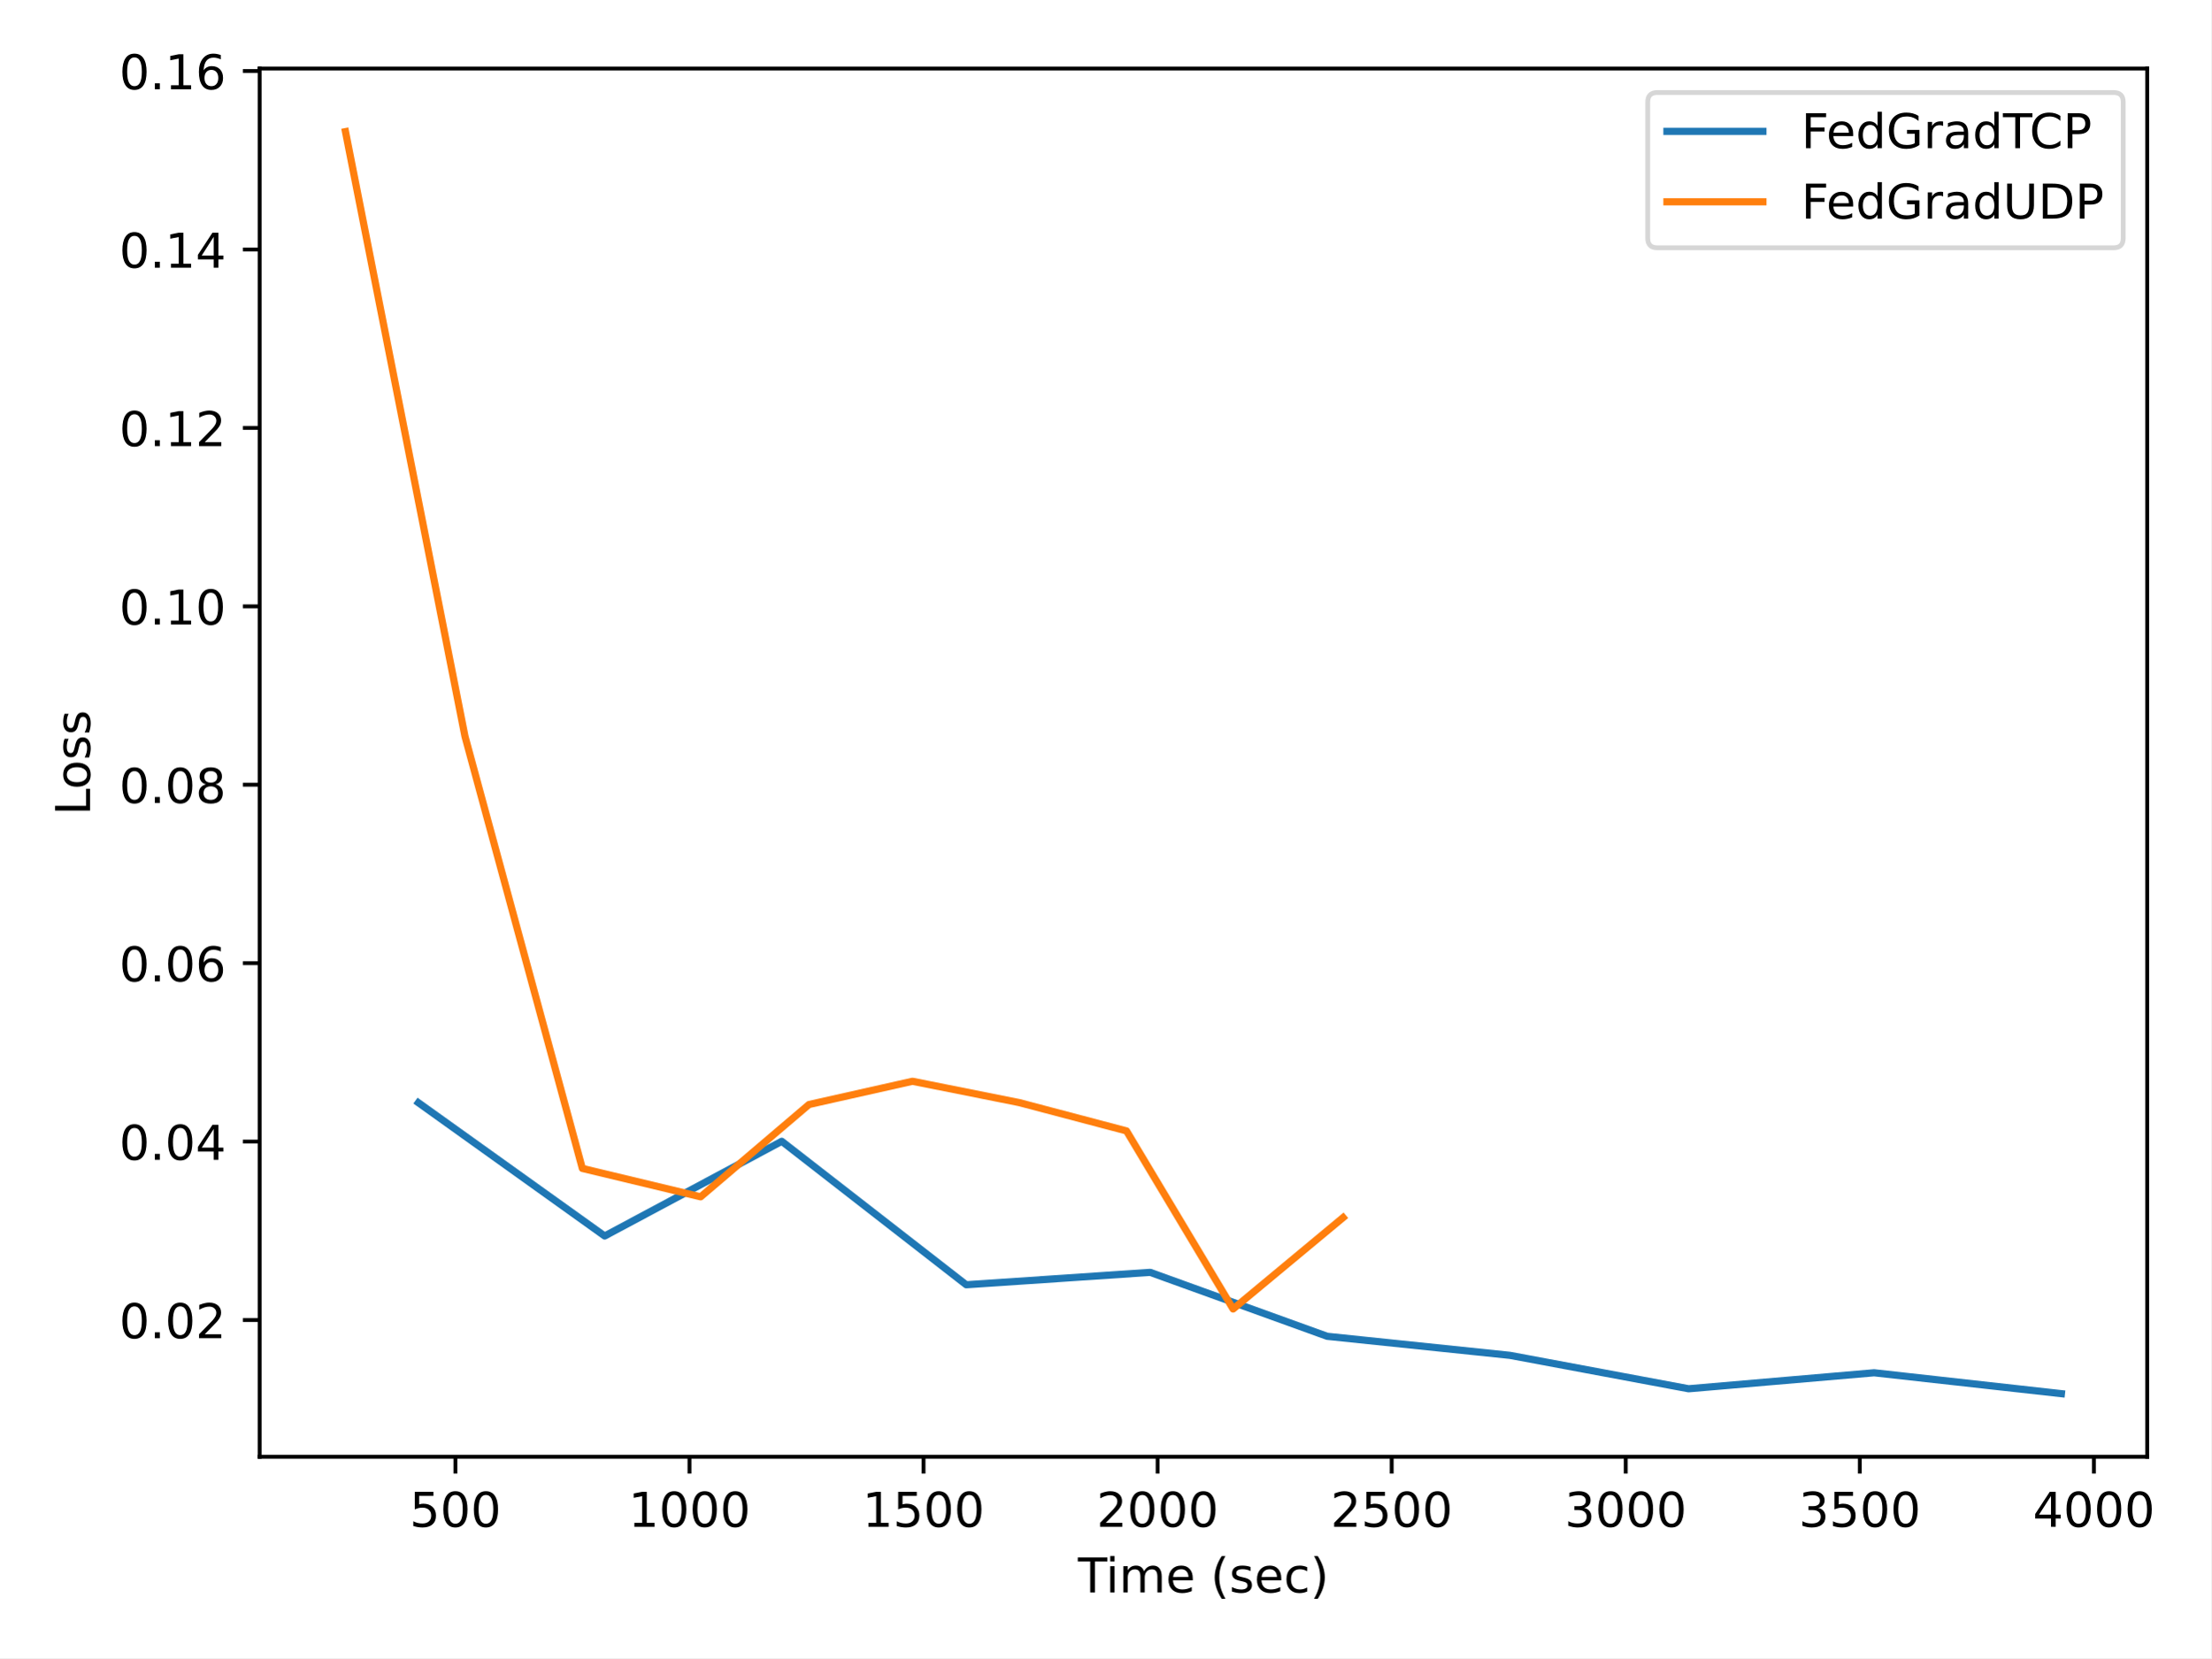
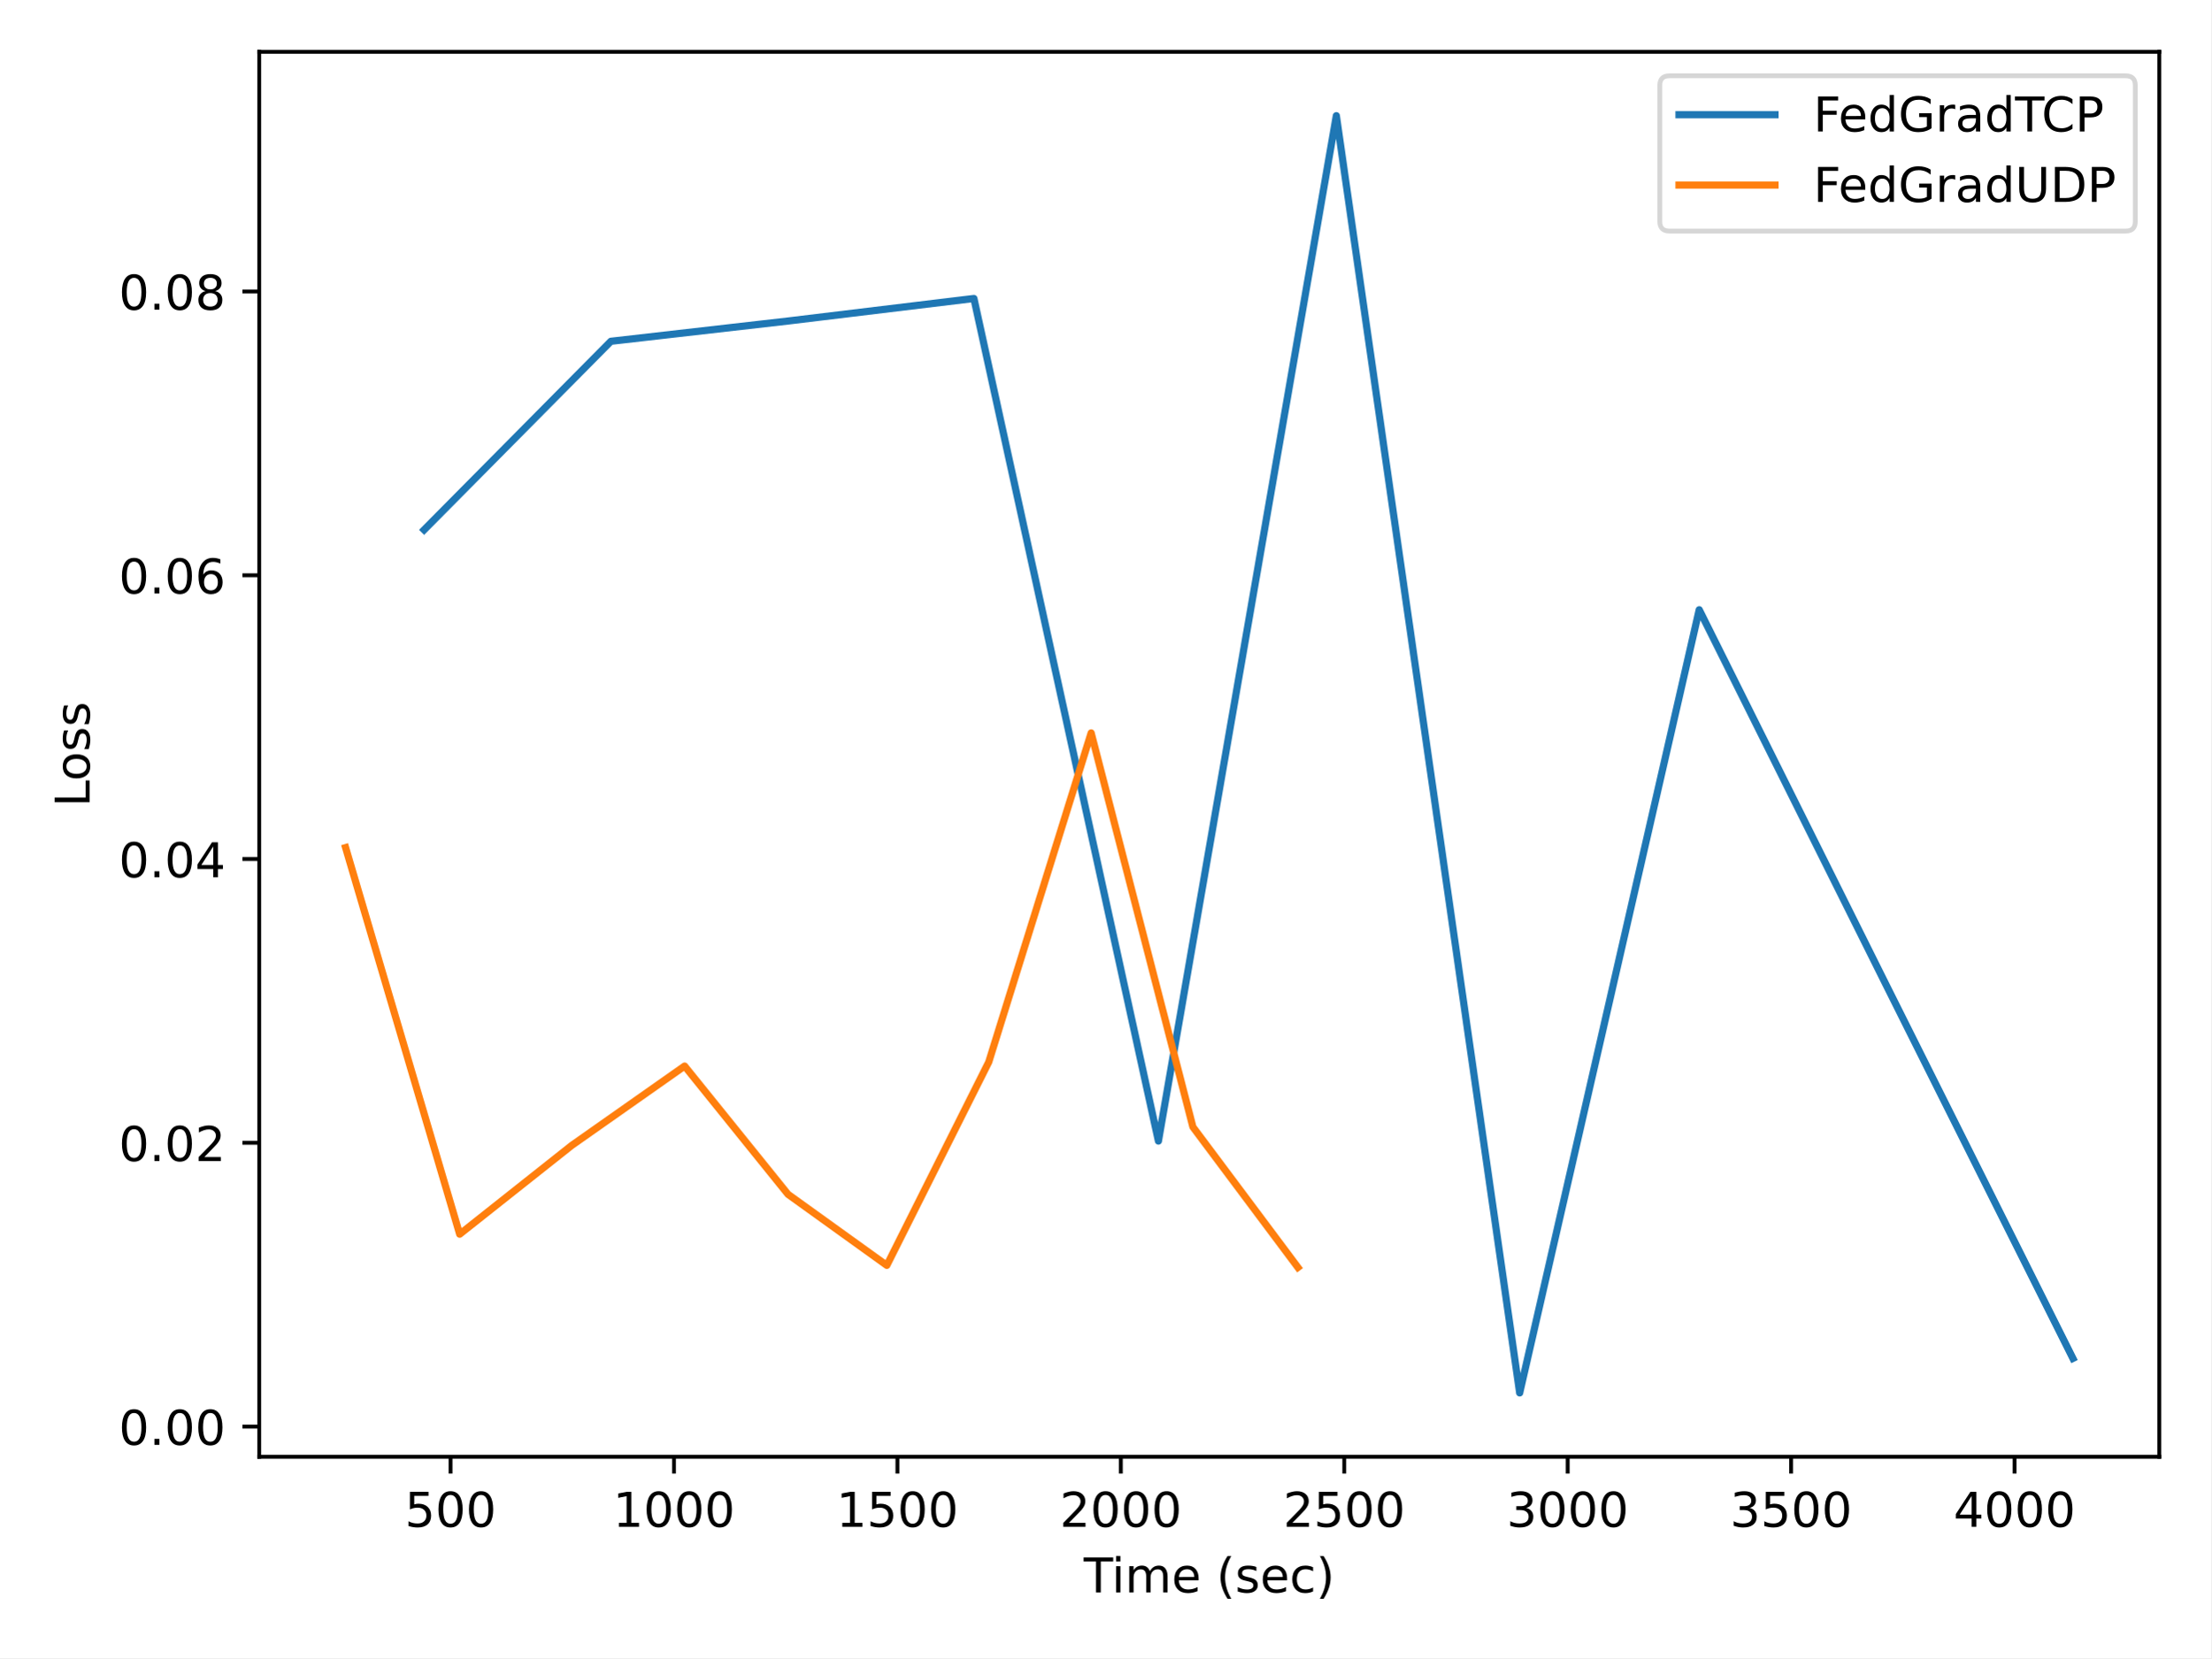
<svg xmlns="http://www.w3.org/2000/svg" xmlns:xlink="http://www.w3.org/1999/xlink" height="345.6pt" version="1.1" viewBox="0 0 460.8 345.6" width="460.8pt">
  <defs>
    <style type="text/css">*{stroke-linecap:butt;stroke-linejoin:round;}</style>
  </defs>
  <g id="figure_1">
    <g id="patch_1">
      <path d="M 0 345.6  L 460.8 345.6  L 460.8 0  L 0 0  z " style="fill:#ffffff;" />
    </g>
    <g id="axes_1">
      <g id="patch_2">
-         <path d="M 54.11 303.64  L 447.481 303.64  L 447.481 14.284  L 54.11 14.284  z " style="fill:#ffffff;" />
+         <path d="M 54.02 303.64  L 450 303.64  L 450 10.8  L 54.02 10.8  z " style="fill:#ffffff;" />
      </g>
      <g id="matplotlib.axis_1">
        <g id="xtick_1">
          <g id="line2d_1">
            <defs>
-               <path d="M 0 0  L 0 3.5  " id="md44669d195" style="stroke:#000000;stroke-width:0.8;" />
-             </defs>
-             <g>
-               <use style="stroke:#000000;stroke-width:0.8;" x="94.905" xlink:href="#md44669d195" y="303.64" />
+               <path d="M 0 0  L 0 3.5  " id="me10c6a7f32" style="stroke:#000000;stroke-width:0.8;" />
+             </defs>
+             <g>
+               <use style="stroke:#000000;stroke-width:0.8;" x="93.892" xlink:href="#me10c6a7f32" y="303.64" />
            </g>
          </g>
          <g id="text_1">
-             <g transform="translate(85.36125 318.2384)scale(0.1 -0.1)">
+             <g transform="translate(84.3483 318.2384)scale(0.1 -0.1)">
              <defs>
                <path d="M 10.797 72.906  L 49.516 72.906  L 49.516 64.594  L 19.828 64.594  L 19.828 46.734  Q 21.969 47.469 24.109 47.828  Q 26.266 48.188 28.422 48.188  Q 40.625 48.188 47.75 41.5  Q 54.891 34.812 54.891 23.391  Q 54.891 11.625 47.562 5.094  Q 40.234 -1.422 26.906 -1.422  Q 22.312 -1.422 17.547 -0.641  Q 12.797 0.141 7.719 1.703  L 7.719 11.625  Q 12.109 9.234 16.797 8.062  Q 21.484 6.891 26.703 6.891  Q 35.156 6.891 40.078 11.328  Q 45.016 15.766 45.016 23.391  Q 45.016 31 40.078 35.438  Q 35.156 39.891 26.703 39.891  Q 22.75 39.891 18.812 39.016  Q 14.891 38.141 10.797 36.281  z " id="DejaVuSans-53" />
                <path d="M 31.781 66.406  Q 24.172 66.406 20.328 58.906  Q 16.5 51.422 16.5 36.375  Q 16.5 21.391 20.328 13.891  Q 24.172 6.391 31.781 6.391  Q 39.453 6.391 43.281 13.891  Q 47.125 21.391 47.125 36.375  Q 47.125 51.422 43.281 58.906  Q 39.453 66.406 31.781 66.406  z M 31.781 74.219  Q 44.047 74.219 50.516 64.516  Q 56.984 54.828 56.984 36.375  Q 56.984 17.969 50.516 8.266  Q 44.047 -1.422 31.781 -1.422  Q 19.531 -1.422 13.062 8.266  Q 6.594 17.969 6.594 36.375  Q 6.594 54.828 13.062 64.516  Q 19.531 74.219 31.781 74.219  z " id="DejaVuSans-48" />
              </defs>
              <use xlink:href="#DejaVuSans-53" />
              <use x="63.623" xlink:href="#DejaVuSans-48" />
              <use x="127.246" xlink:href="#DejaVuSans-48" />
            </g>
          </g>
        </g>
        <g id="xtick_2">
          <g id="line2d_2">
            <g>
-               <use style="stroke:#000000;stroke-width:0.8;" x="143.687" xlink:href="#md44669d195" y="303.64" />
+               <use style="stroke:#000000;stroke-width:0.8;" x="140.456" xlink:href="#me10c6a7f32" y="303.64" />
            </g>
          </g>
          <g id="text_2">
-             <g transform="translate(130.9617 318.2384)scale(0.1 -0.1)">
+             <g transform="translate(127.7315 318.2384)scale(0.1 -0.1)">
              <defs>
                <path d="M 12.406 8.297  L 28.516 8.297  L 28.516 63.922  L 10.984 60.406  L 10.984 69.391  L 28.422 72.906  L 38.281 72.906  L 38.281 8.297  L 54.391 8.297  L 54.391 0  L 12.406 0  z " id="DejaVuSans-49" />
              </defs>
              <use xlink:href="#DejaVuSans-49" />
              <use x="63.623" xlink:href="#DejaVuSans-48" />
              <use x="127.246" xlink:href="#DejaVuSans-48" />
              <use x="190.869" xlink:href="#DejaVuSans-48" />
            </g>
          </g>
        </g>
        <g id="xtick_3">
          <g id="line2d_3">
            <g>
-               <use style="stroke:#000000;stroke-width:0.8;" x="192.468" xlink:href="#md44669d195" y="303.64" />
+               <use style="stroke:#000000;stroke-width:0.8;" x="187.021" xlink:href="#me10c6a7f32" y="303.64" />
            </g>
          </g>
          <g id="text_3">
-             <g transform="translate(179.7433 318.2384)scale(0.1 -0.1)">
+             <g transform="translate(174.2959 318.2384)scale(0.1 -0.1)">
              <use xlink:href="#DejaVuSans-49" />
              <use x="63.623" xlink:href="#DejaVuSans-53" />
              <use x="127.246" xlink:href="#DejaVuSans-48" />
              <use x="190.869" xlink:href="#DejaVuSans-48" />
            </g>
          </g>
        </g>
        <g id="xtick_4">
          <g id="line2d_4">
            <g>
-               <use style="stroke:#000000;stroke-width:0.8;" x="241.25" xlink:href="#md44669d195" y="303.64" />
+               <use style="stroke:#000000;stroke-width:0.8;" x="233.585" xlink:href="#me10c6a7f32" y="303.64" />
            </g>
          </g>
          <g id="text_4">
-             <g transform="translate(228.525 318.2384)scale(0.1 -0.1)">
+             <g transform="translate(220.8603 318.2384)scale(0.1 -0.1)">
              <defs>
                <path d="M 19.188 8.297  L 53.609 8.297  L 53.609 0  L 7.328 0  L 7.328 8.297  Q 12.938 14.109 22.625 23.891  Q 32.328 33.688 34.812 36.531  Q 39.547 41.844 41.422 45.531  Q 43.312 49.219 43.312 52.781  Q 43.312 58.594 39.234 62.25  Q 35.156 65.922 28.609 65.922  Q 23.969 65.922 18.812 64.312  Q 13.672 62.703 7.812 59.422  L 7.812 69.391  Q 13.766 71.781 18.938 73  Q 24.125 74.219 28.422 74.219  Q 39.75 74.219 46.484 68.547  Q 53.219 62.891 53.219 53.422  Q 53.219 48.922 51.531 44.891  Q 49.859 40.875 45.406 35.406  Q 44.188 33.984 37.641 27.219  Q 31.109 20.453 19.188 8.297  z " id="DejaVuSans-50" />
              </defs>
              <use xlink:href="#DejaVuSans-50" />
              <use x="63.623" xlink:href="#DejaVuSans-48" />
              <use x="127.246" xlink:href="#DejaVuSans-48" />
              <use x="190.869" xlink:href="#DejaVuSans-48" />
            </g>
          </g>
        </g>
        <g id="xtick_5">
          <g id="line2d_5">
            <g>
-               <use style="stroke:#000000;stroke-width:0.8;" x="290.032" xlink:href="#md44669d195" y="303.64" />
+               <use style="stroke:#000000;stroke-width:0.8;" x="280.15" xlink:href="#me10c6a7f32" y="303.64" />
            </g>
          </g>
          <g id="text_5">
-             <g transform="translate(277.3066 318.2384)scale(0.1 -0.1)">
+             <g transform="translate(267.4247 318.2384)scale(0.1 -0.1)">
              <use xlink:href="#DejaVuSans-50" />
              <use x="63.623" xlink:href="#DejaVuSans-53" />
              <use x="127.246" xlink:href="#DejaVuSans-48" />
              <use x="190.869" xlink:href="#DejaVuSans-48" />
            </g>
          </g>
        </g>
        <g id="xtick_6">
          <g id="line2d_6">
            <g>
-               <use style="stroke:#000000;stroke-width:0.8;" x="338.813" xlink:href="#md44669d195" y="303.64" />
+               <use style="stroke:#000000;stroke-width:0.8;" x="326.714" xlink:href="#me10c6a7f32" y="303.64" />
            </g>
          </g>
          <g id="text_6">
-             <g transform="translate(326.0883 318.2384)scale(0.1 -0.1)">
+             <g transform="translate(313.9891 318.2384)scale(0.1 -0.1)">
              <defs>
                <path d="M 40.578 39.312  Q 47.656 37.797 51.625 33  Q 55.609 28.219 55.609 21.188  Q 55.609 10.406 48.188 4.484  Q 40.766 -1.422 27.094 -1.422  Q 22.516 -1.422 17.656 -0.516  Q 12.797 0.391 7.625 2.203  L 7.625 11.719  Q 11.719 9.328 16.594 8.109  Q 21.484 6.891 26.812 6.891  Q 36.078 6.891 40.938 10.547  Q 45.797 14.203 45.797 21.188  Q 45.797 27.641 41.281 31.266  Q 36.766 34.906 28.719 34.906  L 20.219 34.906  L 20.219 43.016  L 29.109 43.016  Q 36.375 43.016 40.234 45.922  Q 44.094 48.828 44.094 54.297  Q 44.094 59.906 40.109 62.906  Q 36.141 65.922 28.719 65.922  Q 24.656 65.922 20.016 65.031  Q 15.375 64.156 9.812 62.312  L 9.812 71.094  Q 15.438 72.656 20.344 73.438  Q 25.25 74.219 29.594 74.219  Q 40.828 74.219 47.359 69.109  Q 53.906 64.016 53.906 55.328  Q 53.906 49.266 50.438 45.094  Q 46.969 40.922 40.578 39.312  z " id="DejaVuSans-51" />
              </defs>
              <use xlink:href="#DejaVuSans-51" />
              <use x="63.623" xlink:href="#DejaVuSans-48" />
              <use x="127.246" xlink:href="#DejaVuSans-48" />
              <use x="190.869" xlink:href="#DejaVuSans-48" />
            </g>
          </g>
        </g>
        <g id="xtick_7">
          <g id="line2d_7">
            <g>
-               <use style="stroke:#000000;stroke-width:0.8;" x="387.595" xlink:href="#md44669d195" y="303.64" />
+               <use style="stroke:#000000;stroke-width:0.8;" x="373.279" xlink:href="#me10c6a7f32" y="303.64" />
            </g>
          </g>
          <g id="text_7">
-             <g transform="translate(374.87 318.2384)scale(0.1 -0.1)">
+             <g transform="translate(360.5535 318.2384)scale(0.1 -0.1)">
              <use xlink:href="#DejaVuSans-51" />
              <use x="63.623" xlink:href="#DejaVuSans-53" />
              <use x="127.246" xlink:href="#DejaVuSans-48" />
              <use x="190.869" xlink:href="#DejaVuSans-48" />
            </g>
          </g>
        </g>
        <g id="xtick_8">
          <g id="line2d_8">
            <g>
-               <use style="stroke:#000000;stroke-width:0.8;" x="436.377" xlink:href="#md44669d195" y="303.64" />
+               <use style="stroke:#000000;stroke-width:0.8;" x="419.843" xlink:href="#me10c6a7f32" y="303.64" />
            </g>
          </g>
          <g id="text_8">
-             <g transform="translate(423.6516 318.2384)scale(0.1 -0.1)">
+             <g transform="translate(407.1179 318.2384)scale(0.1 -0.1)">
              <defs>
                <path d="M 37.797 64.312  L 12.891 25.391  L 37.797 25.391  z M 35.203 72.906  L 47.609 72.906  L 47.609 25.391  L 58.016 25.391  L 58.016 17.188  L 47.609 17.188  L 47.609 0  L 37.797 0  L 37.797 17.188  L 4.891 17.188  L 4.891 26.703  z " id="DejaVuSans-52" />
              </defs>
              <use xlink:href="#DejaVuSans-52" />
              <use x="63.623" xlink:href="#DejaVuSans-48" />
              <use x="127.246" xlink:href="#DejaVuSans-48" />
              <use x="190.869" xlink:href="#DejaVuSans-48" />
            </g>
          </g>
        </g>
        <g id="text_9">
-           <g transform="translate(224.641 331.9166)scale(0.1 -0.1)">
+           <g transform="translate(225.8553 331.9166)scale(0.1 -0.1)">
            <defs>
              <path d="M -0.297 72.906  L 61.375 72.906  L 61.375 64.594  L 35.5 64.594  L 35.5 0  L 25.594 0  L 25.594 64.594  L -0.297 64.594  z " id="DejaVuSans-84" />
              <path d="M 9.422 54.688  L 18.406 54.688  L 18.406 0  L 9.422 0  z M 9.422 75.984  L 18.406 75.984  L 18.406 64.594  L 9.422 64.594  z " id="DejaVuSans-105" />
              <path d="M 52 44.188  Q 55.375 50.25 60.062 53.125  Q 64.75 56 71.094 56  Q 79.641 56 84.281 50.016  Q 88.922 44.047 88.922 33.016  L 88.922 0  L 79.891 0  L 79.891 32.719  Q 79.891 40.578 77.094 44.375  Q 74.312 48.188 68.609 48.188  Q 61.625 48.188 57.562 43.547  Q 53.516 38.922 53.516 30.906  L 53.516 0  L 44.484 0  L 44.484 32.719  Q 44.484 40.625 41.703 44.406  Q 38.922 48.188 33.109 48.188  Q 26.219 48.188 22.156 43.531  Q 18.109 38.875 18.109 30.906  L 18.109 0  L 9.078 0  L 9.078 54.688  L 18.109 54.688  L 18.109 46.188  Q 21.188 51.219 25.484 53.609  Q 29.781 56 35.688 56  Q 41.656 56 45.828 52.969  Q 50 49.953 52 44.188  z " id="DejaVuSans-109" />
              <path d="M 56.203 29.594  L 56.203 25.203  L 14.891 25.203  Q 15.484 15.922 20.484 11.062  Q 25.484 6.203 34.422 6.203  Q 39.594 6.203 44.453 7.469  Q 49.312 8.734 54.109 11.281  L 54.109 2.781  Q 49.266 0.734 44.188 -0.344  Q 39.109 -1.422 33.891 -1.422  Q 20.797 -1.422 13.156 6.188  Q 5.516 13.812 5.516 26.812  Q 5.516 40.234 12.766 48.109  Q 20.016 56 32.328 56  Q 43.359 56 49.781 48.891  Q 56.203 41.797 56.203 29.594  z M 47.219 32.234  Q 47.125 39.594 43.094 43.984  Q 39.062 48.391 32.422 48.391  Q 24.906 48.391 20.391 44.141  Q 15.875 39.891 15.188 32.172  z " id="DejaVuSans-101" />
              <path id="DejaVuSans-32" />
              <path d="M 31 75.875  Q 24.469 64.656 21.281 53.656  Q 18.109 42.672 18.109 31.391  Q 18.109 20.125 21.312 9.062  Q 24.516 -2 31 -13.188  L 23.188 -13.188  Q 15.875 -1.703 12.234 9.375  Q 8.594 20.453 8.594 31.391  Q 8.594 42.281 12.203 53.312  Q 15.828 64.359 23.188 75.875  z " id="DejaVuSans-40" />
              <path d="M 44.281 53.078  L 44.281 44.578  Q 40.484 46.531 36.375 47.5  Q 32.281 48.484 27.875 48.484  Q 21.188 48.484 17.844 46.438  Q 14.5 44.391 14.5 40.281  Q 14.5 37.156 16.891 35.375  Q 19.281 33.594 26.516 31.984  L 29.594 31.297  Q 39.156 29.25 43.188 25.516  Q 47.219 21.781 47.219 15.094  Q 47.219 7.469 41.188 3.016  Q 35.156 -1.422 24.609 -1.422  Q 20.219 -1.422 15.453 -0.562  Q 10.688 0.297 5.422 2  L 5.422 11.281  Q 10.406 8.688 15.234 7.391  Q 20.062 6.109 24.812 6.109  Q 31.156 6.109 34.562 8.281  Q 37.984 10.453 37.984 14.406  Q 37.984 18.062 35.516 20.016  Q 33.062 21.969 24.703 23.781  L 21.578 24.516  Q 13.234 26.266 9.516 29.906  Q 5.812 33.547 5.812 39.891  Q 5.812 47.609 11.281 51.797  Q 16.75 56 26.812 56  Q 31.781 56 36.172 55.266  Q 40.578 54.547 44.281 53.078  z " id="DejaVuSans-115" />
              <path d="M 48.781 52.594  L 48.781 44.188  Q 44.969 46.297 41.141 47.344  Q 37.312 48.391 33.406 48.391  Q 24.656 48.391 19.812 42.844  Q 14.984 37.312 14.984 27.297  Q 14.984 17.281 19.812 11.734  Q 24.656 6.203 33.406 6.203  Q 37.312 6.203 41.141 7.25  Q 44.969 8.297 48.781 10.406  L 48.781 2.094  Q 45.016 0.344 40.984 -0.531  Q 36.969 -1.422 32.422 -1.422  Q 20.062 -1.422 12.781 6.344  Q 5.516 14.109 5.516 27.297  Q 5.516 40.672 12.859 48.328  Q 20.219 56 33.016 56  Q 37.156 56 41.109 55.141  Q 45.062 54.297 48.781 52.594  z " id="DejaVuSans-99" />
              <path d="M 8.016 75.875  L 15.828 75.875  Q 23.141 64.359 26.781 53.312  Q 30.422 42.281 30.422 31.391  Q 30.422 20.453 26.781 9.375  Q 23.141 -1.703 15.828 -13.188  L 8.016 -13.188  Q 14.5 -2 17.703 9.062  Q 20.906 20.125 20.906 31.391  Q 20.906 42.672 17.703 53.656  Q 14.5 64.656 8.016 75.875  z " id="DejaVuSans-41" />
            </defs>
            <use xlink:href="#DejaVuSans-84" />
            <use x="57.959" xlink:href="#DejaVuSans-105" />
            <use x="85.742" xlink:href="#DejaVuSans-109" />
            <use x="183.154" xlink:href="#DejaVuSans-101" />
            <use x="244.678" xlink:href="#DejaVuSans-32" />
            <use x="276.465" xlink:href="#DejaVuSans-40" />
            <use x="315.479" xlink:href="#DejaVuSans-115" />
            <use x="367.578" xlink:href="#DejaVuSans-101" />
            <use x="429.102" xlink:href="#DejaVuSans-99" />
            <use x="484.082" xlink:href="#DejaVuSans-41" />
          </g>
        </g>
      </g>
      <g id="matplotlib.axis_2">
        <g id="ytick_1">
          <g id="line2d_9">
            <defs>
-               <path d="M 0 0  L -3.5 0  " id="maa843d1e44" style="stroke:#000000;stroke-width:0.8;" />
-             </defs>
-             <g>
-               <use style="stroke:#000000;stroke-width:0.8;" x="54.11" xlink:href="#maa843d1e44" y="275.132" />
+               <path d="M 0 0  L -3.5 0  " id="m50ac5301e7" style="stroke:#000000;stroke-width:0.8;" />
+             </defs>
+             <g>
+               <use style="stroke:#000000;stroke-width:0.8;" x="54.02" xlink:href="#m50ac5301e7" y="297.351" />
            </g>
          </g>
          <g id="text_10">
-             <g transform="translate(24.84437 278.9312)scale(0.1 -0.1)">
+             <g transform="translate(24.75437 301.1498)scale(0.1 -0.1)">
              <defs>
                <path d="M 10.688 12.406  L 21 12.406  L 21 0  L 10.688 0  z " id="DejaVuSans-46" />
              </defs>
              <use xlink:href="#DejaVuSans-48" />
              <use x="63.623" xlink:href="#DejaVuSans-46" />
              <use x="95.41" xlink:href="#DejaVuSans-48" />
-               <use x="159.033" xlink:href="#DejaVuSans-50" />
+               <use x="159.033" xlink:href="#DejaVuSans-48" />
            </g>
          </g>
        </g>
        <g id="ytick_2">
          <g id="line2d_10">
            <g>
-               <use style="stroke:#000000;stroke-width:0.8;" x="54.11" xlink:href="#maa843d1e44" y="237.942" />
+               <use style="stroke:#000000;stroke-width:0.8;" x="54.02" xlink:href="#m50ac5301e7" y="238.199" />
            </g>
          </g>
          <g id="text_11">
-             <g transform="translate(24.84437 241.7411)scale(0.1 -0.1)">
-               <use xlink:href="#DejaVuSans-48" />
-               <use x="63.623" xlink:href="#DejaVuSans-46" />
-               <use x="95.41" xlink:href="#DejaVuSans-48" />
-               <use x="159.033" xlink:href="#DejaVuSans-52" />
+             <g transform="translate(24.75437 241.9981)scale(0.1 -0.1)">
+               <use xlink:href="#DejaVuSans-48" />
+               <use x="63.623" xlink:href="#DejaVuSans-46" />
+               <use x="95.41" xlink:href="#DejaVuSans-48" />
+               <use x="159.033" xlink:href="#DejaVuSans-50" />
            </g>
          </g>
        </g>
        <g id="ytick_3">
          <g id="line2d_11">
            <g>
-               <use style="stroke:#000000;stroke-width:0.8;" x="54.11" xlink:href="#maa843d1e44" y="200.752" />
+               <use style="stroke:#000000;stroke-width:0.8;" x="54.02" xlink:href="#m50ac5301e7" y="179.047" />
            </g>
          </g>
          <g id="text_12">
-             <g transform="translate(24.84437 204.5511)scale(0.1 -0.1)">
-               <defs>
-                 <path d="M 33.016 40.375  Q 26.375 40.375 22.484 35.828  Q 18.609 31.297 18.609 23.391  Q 18.609 15.531 22.484 10.953  Q 26.375 6.391 33.016 6.391  Q 39.656 6.391 43.531 10.953  Q 47.406 15.531 47.406 23.391  Q 47.406 31.297 43.531 35.828  Q 39.656 40.375 33.016 40.375  z M 52.594 71.297  L 52.594 62.312  Q 48.875 64.062 45.094 64.984  Q 41.312 65.922 37.594 65.922  Q 27.828 65.922 22.672 59.328  Q 17.531 52.734 16.797 39.406  Q 19.672 43.656 24.016 45.922  Q 28.375 48.188 33.594 48.188  Q 44.578 48.188 50.953 41.516  Q 57.328 34.859 57.328 23.391  Q 57.328 12.156 50.688 5.359  Q 44.047 -1.422 33.016 -1.422  Q 20.359 -1.422 13.672 8.266  Q 6.984 17.969 6.984 36.375  Q 6.984 53.656 15.188 63.938  Q 23.391 74.219 37.203 74.219  Q 40.922 74.219 44.703 73.484  Q 48.484 72.75 52.594 71.297  z " id="DejaVuSans-54" />
-               </defs>
-               <use xlink:href="#DejaVuSans-48" />
-               <use x="63.623" xlink:href="#DejaVuSans-46" />
-               <use x="95.41" xlink:href="#DejaVuSans-48" />
-               <use x="159.033" xlink:href="#DejaVuSans-54" />
+             <g transform="translate(24.75437 182.8465)scale(0.1 -0.1)">
+               <use xlink:href="#DejaVuSans-48" />
+               <use x="63.623" xlink:href="#DejaVuSans-46" />
+               <use x="95.41" xlink:href="#DejaVuSans-48" />
+               <use x="159.033" xlink:href="#DejaVuSans-52" />
            </g>
          </g>
        </g>
        <g id="ytick_4">
          <g id="line2d_12">
            <g>
-               <use style="stroke:#000000;stroke-width:0.8;" x="54.11" xlink:href="#maa843d1e44" y="163.562" />
+               <use style="stroke:#000000;stroke-width:0.8;" x="54.02" xlink:href="#m50ac5301e7" y="119.896" />
            </g>
          </g>
          <g id="text_13">
-             <g transform="translate(24.84437 167.361)scale(0.1 -0.1)">
-               <defs>
-                 <path d="M 31.781 34.625  Q 24.75 34.625 20.719 30.859  Q 16.703 27.094 16.703 20.516  Q 16.703 13.922 20.719 10.156  Q 24.75 6.391 31.781 6.391  Q 38.812 6.391 42.859 10.172  Q 46.922 13.969 46.922 20.516  Q 46.922 27.094 42.891 30.859  Q 38.875 34.625 31.781 34.625  z M 21.922 38.812  Q 15.578 40.375 12.031 44.719  Q 8.5 49.078 8.5 55.328  Q 8.5 64.062 14.719 69.141  Q 20.953 74.219 31.781 74.219  Q 42.672 74.219 48.875 69.141  Q 55.078 64.062 55.078 55.328  Q 55.078 49.078 51.531 44.719  Q 48 40.375 41.703 38.812  Q 48.828 37.156 52.797 32.312  Q 56.781 27.484 56.781 20.516  Q 56.781 9.906 50.312 4.234  Q 43.844 -1.422 31.781 -1.422  Q 19.734 -1.422 13.25 4.234  Q 6.781 9.906 6.781 20.516  Q 6.781 27.484 10.781 32.312  Q 14.797 37.156 21.922 38.812  z M 18.312 54.391  Q 18.312 48.734 21.844 45.562  Q 25.391 42.391 31.781 42.391  Q 38.141 42.391 41.719 45.562  Q 45.312 48.734 45.312 54.391  Q 45.312 60.062 41.719 63.234  Q 38.141 66.406 31.781 66.406  Q 25.391 66.406 21.844 63.234  Q 18.312 60.062 18.312 54.391  z " id="DejaVuSans-56" />
-               </defs>
-               <use xlink:href="#DejaVuSans-48" />
-               <use x="63.623" xlink:href="#DejaVuSans-46" />
-               <use x="95.41" xlink:href="#DejaVuSans-48" />
-               <use x="159.033" xlink:href="#DejaVuSans-56" />
+             <g transform="translate(24.75437 123.6949)scale(0.1 -0.1)">
+               <defs>
+                 <path d="M 33.016 40.375  Q 26.375 40.375 22.484 35.828  Q 18.609 31.297 18.609 23.391  Q 18.609 15.531 22.484 10.953  Q 26.375 6.391 33.016 6.391  Q 39.656 6.391 43.531 10.953  Q 47.406 15.531 47.406 23.391  Q 47.406 31.297 43.531 35.828  Q 39.656 40.375 33.016 40.375  z M 52.594 71.297  L 52.594 62.312  Q 48.875 64.062 45.094 64.984  Q 41.312 65.922 37.594 65.922  Q 27.828 65.922 22.672 59.328  Q 17.531 52.734 16.797 39.406  Q 19.672 43.656 24.016 45.922  Q 28.375 48.188 33.594 48.188  Q 44.578 48.188 50.953 41.516  Q 57.328 34.859 57.328 23.391  Q 57.328 12.156 50.688 5.359  Q 44.047 -1.422 33.016 -1.422  Q 20.359 -1.422 13.672 8.266  Q 6.984 17.969 6.984 36.375  Q 6.984 53.656 15.188 63.938  Q 23.391 74.219 37.203 74.219  Q 40.922 74.219 44.703 73.484  Q 48.484 72.75 52.594 71.297  z " id="DejaVuSans-54" />
+               </defs>
+               <use xlink:href="#DejaVuSans-48" />
+               <use x="63.623" xlink:href="#DejaVuSans-46" />
+               <use x="95.41" xlink:href="#DejaVuSans-48" />
+               <use x="159.033" xlink:href="#DejaVuSans-54" />
            </g>
          </g>
        </g>
        <g id="ytick_5">
          <g id="line2d_13">
            <g>
-               <use style="stroke:#000000;stroke-width:0.8;" x="54.11" xlink:href="#maa843d1e44" y="126.372" />
+               <use style="stroke:#000000;stroke-width:0.8;" x="54.02" xlink:href="#m50ac5301e7" y="60.744" />
            </g>
          </g>
          <g id="text_14">
-             <g transform="translate(24.84437 130.171)scale(0.1 -0.1)">
-               <use xlink:href="#DejaVuSans-48" />
-               <use x="63.623" xlink:href="#DejaVuSans-46" />
-               <use x="95.41" xlink:href="#DejaVuSans-49" />
-               <use x="159.033" xlink:href="#DejaVuSans-48" />
-             </g>
-           </g>
-         </g>
-         <g id="ytick_6">
-           <g id="line2d_14">
-             <g>
-               <use style="stroke:#000000;stroke-width:0.8;" x="54.11" xlink:href="#maa843d1e44" y="89.182" />
-             </g>
-           </g>
-           <g id="text_15">
-             <g transform="translate(24.84437 92.98089)scale(0.1 -0.1)">
-               <use xlink:href="#DejaVuSans-48" />
-               <use x="63.623" xlink:href="#DejaVuSans-46" />
-               <use x="95.41" xlink:href="#DejaVuSans-49" />
-               <use x="159.033" xlink:href="#DejaVuSans-50" />
-             </g>
-           </g>
-         </g>
-         <g id="ytick_7">
-           <g id="line2d_15">
-             <g>
-               <use style="stroke:#000000;stroke-width:0.8;" x="54.11" xlink:href="#maa843d1e44" y="51.992" />
-             </g>
-           </g>
-           <g id="text_16">
-             <g transform="translate(24.84437 55.79082)scale(0.1 -0.1)">
-               <use xlink:href="#DejaVuSans-48" />
-               <use x="63.623" xlink:href="#DejaVuSans-46" />
-               <use x="95.41" xlink:href="#DejaVuSans-49" />
-               <use x="159.033" xlink:href="#DejaVuSans-52" />
-             </g>
-           </g>
-         </g>
-         <g id="ytick_8">
-           <g id="line2d_16">
-             <g>
-               <use style="stroke:#000000;stroke-width:0.8;" x="54.11" xlink:href="#maa843d1e44" y="14.802" />
-             </g>
-           </g>
-           <g id="text_17">
-             <g transform="translate(24.84437 18.60076)scale(0.1 -0.1)">
-               <use xlink:href="#DejaVuSans-48" />
-               <use x="63.623" xlink:href="#DejaVuSans-46" />
-               <use x="95.41" xlink:href="#DejaVuSans-49" />
-               <use x="159.033" xlink:href="#DejaVuSans-54" />
-             </g>
-           </g>
-         </g>
-         <g id="text_18">
-           <g transform="translate(18.76469 169.9294)rotate(-90)scale(0.1 -0.1)">
+             <g transform="translate(24.75437 64.54328)scale(0.1 -0.1)">
+               <defs>
+                 <path d="M 31.781 34.625  Q 24.75 34.625 20.719 30.859  Q 16.703 27.094 16.703 20.516  Q 16.703 13.922 20.719 10.156  Q 24.75 6.391 31.781 6.391  Q 38.812 6.391 42.859 10.172  Q 46.922 13.969 46.922 20.516  Q 46.922 27.094 42.891 30.859  Q 38.875 34.625 31.781 34.625  z M 21.922 38.812  Q 15.578 40.375 12.031 44.719  Q 8.5 49.078 8.5 55.328  Q 8.5 64.062 14.719 69.141  Q 20.953 74.219 31.781 74.219  Q 42.672 74.219 48.875 69.141  Q 55.078 64.062 55.078 55.328  Q 55.078 49.078 51.531 44.719  Q 48 40.375 41.703 38.812  Q 48.828 37.156 52.797 32.312  Q 56.781 27.484 56.781 20.516  Q 56.781 9.906 50.312 4.234  Q 43.844 -1.422 31.781 -1.422  Q 19.734 -1.422 13.25 4.234  Q 6.781 9.906 6.781 20.516  Q 6.781 27.484 10.781 32.312  Q 14.797 37.156 21.922 38.812  z M 18.312 54.391  Q 18.312 48.734 21.844 45.562  Q 25.391 42.391 31.781 42.391  Q 38.141 42.391 41.719 45.562  Q 45.312 48.734 45.312 54.391  Q 45.312 60.062 41.719 63.234  Q 38.141 66.406 31.781 66.406  Q 25.391 66.406 21.844 63.234  Q 18.312 60.062 18.312 54.391  z " id="DejaVuSans-56" />
+               </defs>
+               <use xlink:href="#DejaVuSans-48" />
+               <use x="63.623" xlink:href="#DejaVuSans-46" />
+               <use x="95.41" xlink:href="#DejaVuSans-48" />
+               <use x="159.033" xlink:href="#DejaVuSans-56" />
+             </g>
+           </g>
+         </g>
+         <g id="text_15">
+           <g transform="translate(18.67469 168.1872)rotate(-90)scale(0.1 -0.1)">
            <defs>
              <path d="M 9.812 72.906  L 19.672 72.906  L 19.672 8.297  L 55.172 8.297  L 55.172 0  L 9.812 0  z " id="DejaVuSans-76" />
              <path d="M 30.609 48.391  Q 23.391 48.391 19.188 42.75  Q 14.984 37.109 14.984 27.297  Q 14.984 17.484 19.156 11.844  Q 23.344 6.203 30.609 6.203  Q 37.797 6.203 41.984 11.859  Q 46.188 17.531 46.188 27.297  Q 46.188 37.016 41.984 42.703  Q 37.797 48.391 30.609 48.391  z M 30.609 56  Q 42.328 56 49.016 48.375  Q 55.719 40.766 55.719 27.297  Q 55.719 13.875 49.016 6.219  Q 42.328 -1.422 30.609 -1.422  Q 18.844 -1.422 12.172 6.219  Q 5.516 13.875 5.516 27.297  Q 5.516 40.766 12.172 48.375  Q 18.844 56 30.609 56  z " id="DejaVuSans-111" />
            </defs>
            <use xlink:href="#DejaVuSans-76" />
            <use x="53.963" xlink:href="#DejaVuSans-111" />
            <use x="115.145" xlink:href="#DejaVuSans-115" />
            <use x="167.244" xlink:href="#DejaVuSans-115" />
          </g>
        </g>
      </g>
-       <g id="line2d_17">
-         <path clip-path="url(#p7ee072d08d)" d="M 87.184 229.838  L 126.016 257.624  L 162.915 237.886  L 201.365 267.789  L 239.7 265.201  L 276.594 278.531  L 314.671 282.498  L 351.92 289.464  L 390.567 286.132  L 429.601 290.487  " style="fill:none;stroke:#1f77b4;stroke-linecap:square;stroke-width:1.5;" />
-       </g>
-       <g id="line2d_18">
-         <path clip-path="url(#p7ee072d08d)" d="M 71.991 27.437  L 96.9 153.481  L 121.359 243.538  L 146.01 249.454  L 168.591 230.218  L 190.156 225.373  L 212.404 229.817  L 234.77 235.72  L 256.983 272.838  L 279.911 253.779  " style="fill:none;stroke:#ff7f0e;stroke-linecap:square;stroke-width:1.5;" />
+       <g id="line2d_14">
+         <path clip-path="url(#pb6513785a2)" d="M 88.385 110.427  L 127.314 71.13  L 164.399 66.884  L 202.963 62.207  L 241.418 237.835  L 278.499 24.111  L 316.708 290.329  L 354.125 127.087  L 392.879 204.888  L 432.001 283.13  " style="fill:none;stroke:#1f77b4;stroke-linecap:square;stroke-width:1.5;" />
+       </g>
+       <g id="line2d_15">
+         <path clip-path="url(#pb6513785a2)" d="M 72.019 176.669  L 95.796 257.245  L 119.143 238.747  L 142.674 222.201  L 164.228 248.938  L 184.814 263.743  L 206.051 221.375  L 227.4 152.767  L 248.603 234.895  L 270.489 264.17  " style="fill:none;stroke:#ff7f0e;stroke-linecap:square;stroke-width:1.5;" />
      </g>
      <g id="patch_3">
-         <path d="M 54.11 303.64  L 54.11 14.284  " style="fill:none;stroke:#000000;stroke-linecap:square;stroke-linejoin:miter;stroke-width:0.8;" />
+         <path d="M 54.02 303.64  L 54.02 10.8  " style="fill:none;stroke:#000000;stroke-linecap:square;stroke-linejoin:miter;stroke-width:0.8;" />
      </g>
      <g id="patch_4">
-         <path d="M 447.481 303.64  L 447.481 14.284  " style="fill:none;stroke:#000000;stroke-linecap:square;stroke-linejoin:miter;stroke-width:0.8;" />
+         <path d="M 450 303.64  L 450 10.8  " style="fill:none;stroke:#000000;stroke-linecap:square;stroke-linejoin:miter;stroke-width:0.8;" />
      </g>
      <g id="patch_5">
-         <path d="M 54.11 303.64  L 447.481 303.64  " style="fill:none;stroke:#000000;stroke-linecap:square;stroke-linejoin:miter;stroke-width:0.8;" />
+         <path d="M 54.02 303.64  L 450 303.64  " style="fill:none;stroke:#000000;stroke-linecap:square;stroke-linejoin:miter;stroke-width:0.8;" />
      </g>
      <g id="patch_6">
-         <path d="M 54.11 14.284  L 447.481 14.284  " style="fill:none;stroke:#000000;stroke-linecap:square;stroke-linejoin:miter;stroke-width:0.8;" />
+         <path d="M 54.02 10.8  L 450 10.8  " style="fill:none;stroke:#000000;stroke-linecap:square;stroke-linejoin:miter;stroke-width:0.8;" />
      </g>
      <g id="legend_1">
        <g id="patch_7">
-           <path d="M 345.394 51.641  L 440.481 51.641  Q 442.481 51.641 442.481 49.641  L 442.481 21.284  Q 442.481 19.284 440.481 19.284  L 345.394 19.284  Q 343.394 19.284 343.394 21.284  L 343.394 49.641  Q 343.394 51.641 345.394 51.641  z " style="fill:#ffffff;opacity:0.8;stroke:#cccccc;stroke-linejoin:miter;" />
-         </g>
-         <g id="line2d_19">
-           <path d="M 347.394 27.383  L 367.394 27.383  " style="fill:none;stroke:#1f77b4;stroke-linecap:square;stroke-width:1.5;" />
-         </g>
-         <g id="line2d_20" />
-         <g id="text_19">
-           <g transform="translate(375.3939 30.88284)scale(0.1 -0.1)">
+           <path d="M 347.913 48.156  L 443 48.156  Q 445 48.156 445 46.156  L 445 17.8  Q 445 15.8 443 15.8  L 347.913 15.8  Q 345.913 15.8 345.913 17.8  L 345.913 46.156  Q 345.913 48.156 347.913 48.156  z " style="fill:#ffffff;opacity:0.8;stroke:#cccccc;stroke-linejoin:miter;" />
+         </g>
+         <g id="line2d_16">
+           <path d="M 349.913 23.898  L 369.913 23.898  " style="fill:none;stroke:#1f77b4;stroke-linecap:square;stroke-width:1.5;" />
+         </g>
+         <g id="line2d_17" />
+         <g id="text_16">
+           <g transform="translate(377.9125 27.39844)scale(0.1 -0.1)">
            <defs>
              <path d="M 9.812 72.906  L 51.703 72.906  L 51.703 64.594  L 19.672 64.594  L 19.672 43.109  L 48.578 43.109  L 48.578 34.812  L 19.672 34.812  L 19.672 0  L 9.812 0  z " id="DejaVuSans-70" />
              <path d="M 45.406 46.391  L 45.406 75.984  L 54.391 75.984  L 54.391 0  L 45.406 0  L 45.406 8.203  Q 42.578 3.328 38.25 0.953  Q 33.938 -1.422 27.875 -1.422  Q 17.969 -1.422 11.734 6.484  Q 5.516 14.406 5.516 27.297  Q 5.516 40.188 11.734 48.094  Q 17.969 56 27.875 56  Q 33.938 56 38.25 53.625  Q 42.578 51.266 45.406 46.391  z M 14.797 27.297  Q 14.797 17.391 18.875 11.75  Q 22.953 6.109 30.078 6.109  Q 37.203 6.109 41.297 11.75  Q 45.406 17.391 45.406 27.297  Q 45.406 37.203 41.297 42.844  Q 37.203 48.484 30.078 48.484  Q 22.953 48.484 18.875 42.844  Q 14.797 37.203 14.797 27.297  z " id="DejaVuSans-100" />
              <path d="M 59.516 10.406  L 59.516 29.984  L 43.406 29.984  L 43.406 38.094  L 69.281 38.094  L 69.281 6.781  Q 63.578 2.734 56.688 0.656  Q 49.812 -1.422 42 -1.422  Q 24.906 -1.422 15.25 8.562  Q 5.609 18.562 5.609 36.375  Q 5.609 54.25 15.25 64.234  Q 24.906 74.219 42 74.219  Q 49.125 74.219 55.547 72.453  Q 61.969 70.703 67.391 67.281  L 67.391 56.781  Q 61.922 61.422 55.766 63.766  Q 49.609 66.109 42.828 66.109  Q 29.438 66.109 22.719 58.641  Q 16.016 51.172 16.016 36.375  Q 16.016 21.625 22.719 14.156  Q 29.438 6.688 42.828 6.688  Q 48.047 6.688 52.141 7.594  Q 56.25 8.5 59.516 10.406  z " id="DejaVuSans-71" />
              <path d="M 41.109 46.297  Q 39.594 47.172 37.812 47.578  Q 36.031 48 33.891 48  Q 26.266 48 22.188 43.047  Q 18.109 38.094 18.109 28.812  L 18.109 0  L 9.078 0  L 9.078 54.688  L 18.109 54.688  L 18.109 46.188  Q 20.953 51.172 25.484 53.578  Q 30.031 56 36.531 56  Q 37.453 56 38.578 55.875  Q 39.703 55.766 41.062 55.516  z " id="DejaVuSans-114" />
              <path d="M 34.281 27.484  Q 23.391 27.484 19.188 25  Q 14.984 22.516 14.984 16.5  Q 14.984 11.719 18.141 8.906  Q 21.297 6.109 26.703 6.109  Q 34.188 6.109 38.703 11.406  Q 43.219 16.703 43.219 25.484  L 43.219 27.484  z M 52.203 31.203  L 52.203 0  L 43.219 0  L 43.219 8.297  Q 40.141 3.328 35.547 0.953  Q 30.953 -1.422 24.312 -1.422  Q 15.922 -1.422 10.953 3.297  Q 6 8.016 6 15.922  Q 6 25.141 12.172 29.828  Q 18.359 34.516 30.609 34.516  L 43.219 34.516  L 43.219 35.406  Q 43.219 41.609 39.141 45  Q 35.062 48.391 27.688 48.391  Q 23 48.391 18.547 47.266  Q 14.109 46.141 10.016 43.891  L 10.016 52.203  Q 14.938 54.109 19.578 55.047  Q 24.219 56 28.609 56  Q 40.484 56 46.344 49.844  Q 52.203 43.703 52.203 31.203  z " id="DejaVuSans-97" />
              <path d="M 64.406 67.281  L 64.406 56.891  Q 59.422 61.531 53.781 63.812  Q 48.141 66.109 41.797 66.109  Q 29.297 66.109 22.656 58.469  Q 16.016 50.828 16.016 36.375  Q 16.016 21.969 22.656 14.328  Q 29.297 6.688 41.797 6.688  Q 48.141 6.688 53.781 8.984  Q 59.422 11.281 64.406 15.922  L 64.406 5.609  Q 59.234 2.094 53.438 0.328  Q 47.656 -1.422 41.219 -1.422  Q 24.656 -1.422 15.125 8.703  Q 5.609 18.844 5.609 36.375  Q 5.609 53.953 15.125 64.078  Q 24.656 74.219 41.219 74.219  Q 47.75 74.219 53.531 72.484  Q 59.328 70.75 64.406 67.281  z " id="DejaVuSans-67" />
              <path d="M 19.672 64.797  L 19.672 37.406  L 32.078 37.406  Q 38.969 37.406 42.719 40.969  Q 46.484 44.531 46.484 51.125  Q 46.484 57.672 42.719 61.234  Q 38.969 64.797 32.078 64.797  z M 9.812 72.906  L 32.078 72.906  Q 44.344 72.906 50.609 67.359  Q 56.891 61.812 56.891 51.125  Q 56.891 40.328 50.609 34.812  Q 44.344 29.297 32.078 29.297  L 19.672 29.297  L 19.672 0  L 9.812 0  z " id="DejaVuSans-80" />
            </defs>
            <use xlink:href="#DejaVuSans-70" />
            <use x="52.02" xlink:href="#DejaVuSans-101" />
            <use x="113.543" xlink:href="#DejaVuSans-100" />
            <use x="177.02" xlink:href="#DejaVuSans-71" />
            <use x="254.51" xlink:href="#DejaVuSans-114" />
            <use x="295.623" xlink:href="#DejaVuSans-97" />
            <use x="356.902" xlink:href="#DejaVuSans-100" />
            <use x="420.379" xlink:href="#DejaVuSans-84" />
            <use x="475.588" xlink:href="#DejaVuSans-67" />
            <use x="545.412" xlink:href="#DejaVuSans-80" />
          </g>
        </g>
-         <g id="line2d_21">
-           <path d="M 347.394 42.061  L 367.394 42.061  " style="fill:none;stroke:#ff7f0e;stroke-linecap:square;stroke-width:1.5;" />
-         </g>
-         <g id="line2d_22" />
-         <g id="text_20">
-           <g transform="translate(375.3939 45.56097)scale(0.1 -0.1)">
+         <g id="line2d_18">
+           <path d="M 349.913 38.577  L 369.913 38.577  " style="fill:none;stroke:#ff7f0e;stroke-linecap:square;stroke-width:1.5;" />
+         </g>
+         <g id="line2d_19" />
+         <g id="text_17">
+           <g transform="translate(377.9125 42.07656)scale(0.1 -0.1)">
            <defs>
              <path d="M 8.688 72.906  L 18.609 72.906  L 18.609 28.609  Q 18.609 16.891 22.844 11.734  Q 27.094 6.594 36.625 6.594  Q 46.094 6.594 50.344 11.734  Q 54.594 16.891 54.594 28.609  L 54.594 72.906  L 64.5 72.906  L 64.5 27.391  Q 64.5 13.141 57.438 5.859  Q 50.391 -1.422 36.625 -1.422  Q 22.797 -1.422 15.734 5.859  Q 8.688 13.141 8.688 27.391  z " id="DejaVuSans-85" />
              <path d="M 19.672 64.797  L 19.672 8.109  L 31.594 8.109  Q 46.688 8.109 53.688 14.938  Q 60.688 21.781 60.688 36.531  Q 60.688 51.172 53.688 57.984  Q 46.688 64.797 31.594 64.797  z M 9.812 72.906  L 30.078 72.906  Q 51.266 72.906 61.172 64.094  Q 71.094 55.281 71.094 36.531  Q 71.094 17.672 61.125 8.828  Q 51.172 0 30.078 0  L 9.812 0  z " id="DejaVuSans-68" />
            </defs>
            <use xlink:href="#DejaVuSans-70" />
            <use x="52.02" xlink:href="#DejaVuSans-101" />
            <use x="113.543" xlink:href="#DejaVuSans-100" />
            <use x="177.02" xlink:href="#DejaVuSans-71" />
            <use x="254.51" xlink:href="#DejaVuSans-114" />
            <use x="295.623" xlink:href="#DejaVuSans-97" />
            <use x="356.902" xlink:href="#DejaVuSans-100" />
            <use x="420.379" xlink:href="#DejaVuSans-85" />
            <use x="493.572" xlink:href="#DejaVuSans-68" />
            <use x="570.574" xlink:href="#DejaVuSans-80" />
          </g>
        </g>
      </g>
    </g>
  </g>
  <defs>
-     <clipPath id="p7ee072d08d">
-       <rect height="289.356" width="393.371" x="54.11" y="14.284" />
+     <clipPath id="pb6513785a2">
+       <rect height="292.84" width="395.98" x="54.02" y="10.8" />
    </clipPath>
  </defs>
</svg>
